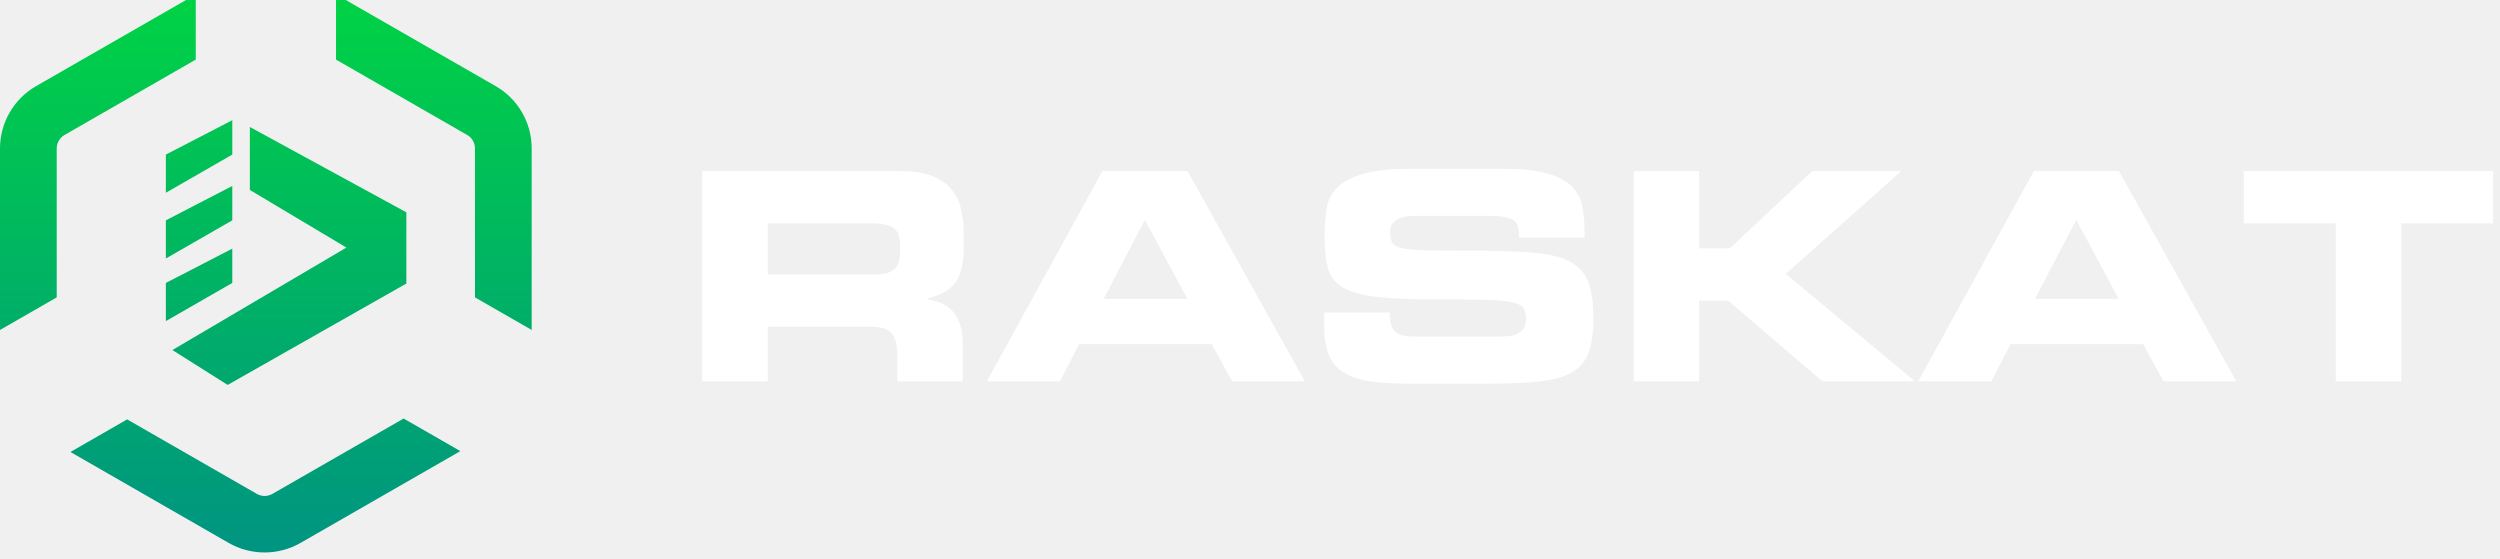
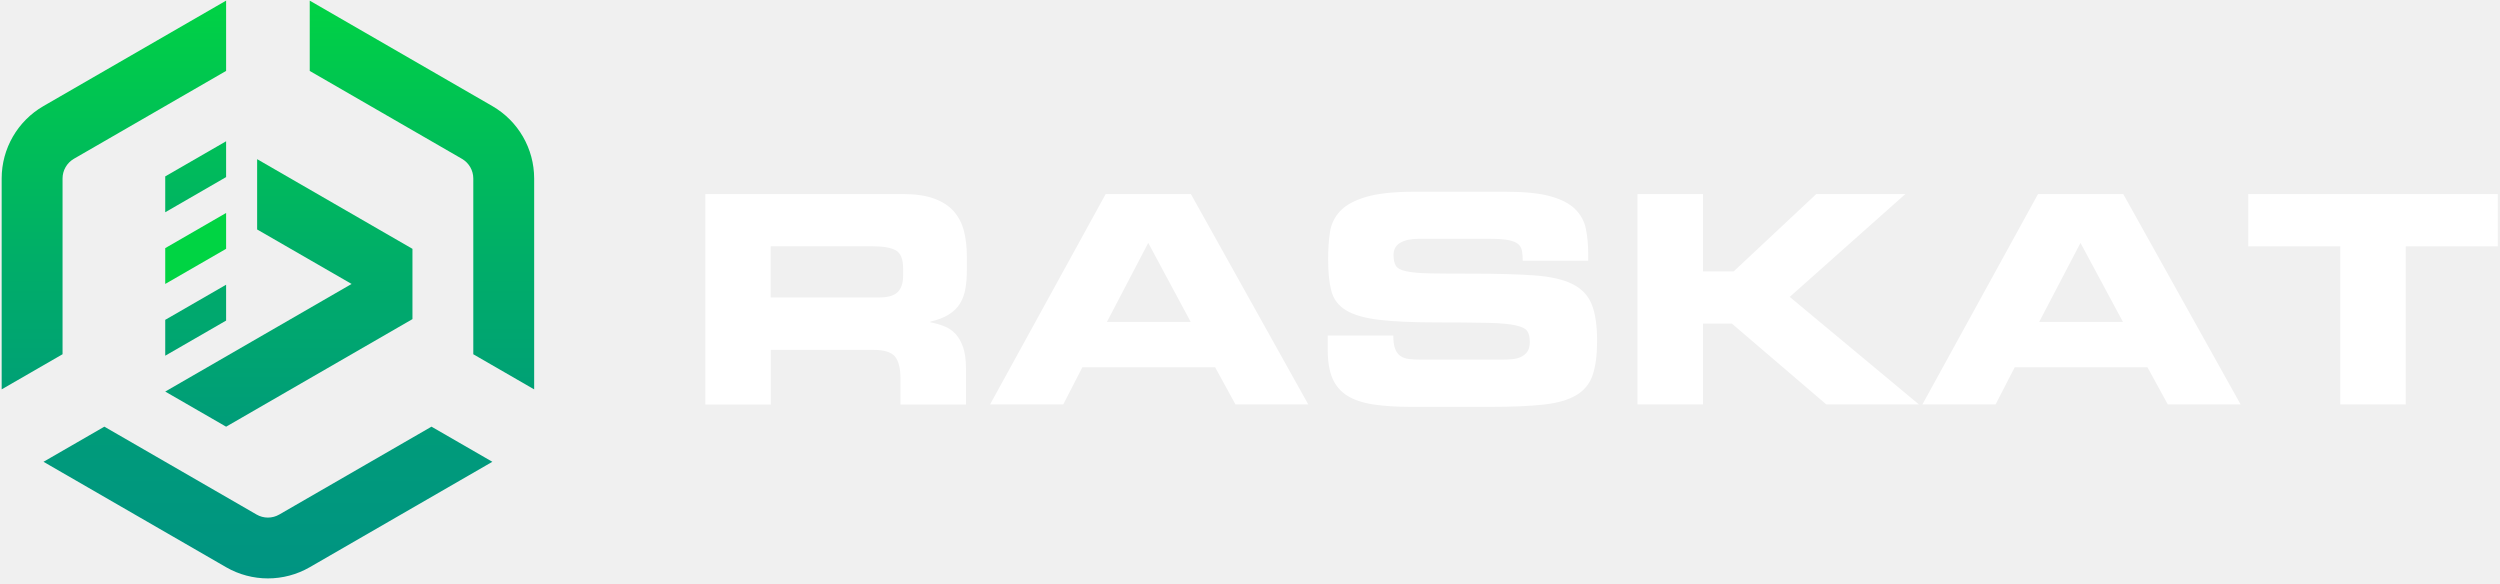
- <svg xmlns="http://www.w3.org/2000/svg" width="224" height="50" fill="none" viewBox="0 0 224 50">
-   <g clip-path="url(#bqclip0_490_11562)">
-     <path d="M62.931 15.328h17.686c1.123 0 2.06.133 2.8.405.738.272 1.322.646 1.752 1.133.43.487.733 1.07.912 1.753a9.4 9.4 0 01.264 2.303v1.196c0 .627-.045 1.19-.135 1.69a3.74 3.74 0 01-.488 1.329 3.05 3.05 0 01-1.002.974c-.43.272-.983.48-1.65.64v.05c.443.088.854.202 1.239.354.385.146.725.38 1.014.69.29.31.52.715.688 1.209.167.493.25 1.132.25 1.91v3.203h-5.863V31.9c0-.987-.173-1.67-.514-2.056-.34-.38-.97-.57-1.888-.57h-9.208v4.892h-5.863V15.328h.006zm5.857 9.258h9.69c.79 0 1.348-.158 1.676-.48.328-.324.488-.817.488-1.494v-.627c0-.835-.218-1.367-.648-1.613-.43-.24-1.112-.367-2.05-.367h-9.156v4.581zM98.776 15.328h7.629l10.506 18.832h-6.518l-1.824-3.328h-11.88l-1.714 3.328h-6.55l10.351-18.832zm.11 11.447h7.5l-3.801-7.074-3.7 7.074zM118.657 27.996h5.863c0 .506.052.899.161 1.184.103.284.263.506.475.651.212.146.475.24.789.272.316.038.688.051 1.111.051h7.18c.316 0 .623-.013.926-.038.3-.025.565-.095.802-.209.238-.114.424-.272.566-.48.14-.21.21-.494.21-.861 0-.418-.075-.735-.224-.962-.148-.228-.501-.399-1.054-.52-.551-.12-1.38-.195-2.479-.22a205.996 205.996 0 00-4.475-.039c-2.203 0-3.95-.075-5.253-.234-1.303-.158-2.292-.443-2.973-.86-.681-.418-1.111-.994-1.304-1.728-.192-.734-.288-1.683-.288-2.848 0-.847.05-1.645.16-2.379a3.457 3.457 0 01.911-1.91c.502-.539 1.273-.963 2.313-1.273 1.041-.31 2.478-.468 4.328-.468h8.182c1.687 0 3.023.133 4 .405.977.272 1.714.652 2.215 1.145.5.494.823 1.082.963 1.753.142.677.212 1.43.212 2.265v.602h-5.862c0-.348-.02-.64-.065-.886a1.036 1.036 0 00-.34-.601c-.186-.159-.469-.272-.861-.355-.385-.076-.918-.114-1.586-.114h-6.492c-.668 0-1.207.114-1.612.349-.404.234-.61.6-.61 1.107 0 .417.072.734.212.962.142.227.455.392.937.493.483.102 1.188.165 2.113.184.925.019 2.171.025 3.738.025 2.272 0 4.135.05 5.599.158 1.458.102 2.608.367 3.429.779.829.417 1.4 1.025 1.715 1.822.315.797.476 1.88.476 3.253 0 1.265-.136 2.284-.399 3.056a3.261 3.261 0 01-1.452 1.797c-.706.424-1.669.71-2.902.848-1.232.14-2.826.209-4.778.209h-7.101c-1.337 0-2.48-.076-3.417-.221-.945-.146-1.714-.405-2.312-.779a3.317 3.317 0 01-1.323-1.55c-.283-.658-.424-1.5-.424-2.525v-1.31zM146.379 15.328h5.863v6.923h2.748l7.391-6.923h7.975l-10.35 9.207 11.565 9.625h-8.29l-8.45-7.233h-2.589v7.233h-5.863V15.328zM182.232 15.328h7.628l10.506 18.832h-6.517l-1.824-3.328h-11.88l-1.714 3.328h-6.551l10.352-18.832zm.102 11.447h7.5l-3.8-7.074-3.7 7.074zM201.054 15.328h22.333v4.683h-8.238v14.15h-5.865V20.01h-8.237v-4.683h.007z" fill="#fff" />
-     <path d="M24.402 44.255c-.43.244-.956.244-1.384 0l-11.626-6.678-5.082 2.92 14.16 8.139a6.49 6.49 0 006.473 0l14.303-8.216-5.082-2.92-11.762 6.755z" fill="url(#bqpaint0_linear_490_11562)" />
-     <path d="M44.41 7.716L30.107-.5v5.84l11.755 6.756c.43.243.695.704.695 1.197v13.352l5.082 2.92V13.294a6.422 6.422 0 00-3.23-5.578z" fill="url(#bqpaint1_linear_490_11562)" />
-     <path d="M17.54-.5L3.235 7.716A6.442 6.442 0 000 13.293v16.272l5.082-2.92V13.294c0-.494.266-.948.695-1.198L17.54 5.34V-.5z" fill="url(#bqpaint2_linear_490_11562)" />
-     <path d="M14.861 17.27l5.953-3.42v-3.08l-5.953 3.08v3.42z" fill="url(#bqpaint3_linear_490_11562)" />
-     <path d="M20.814 16.661l-5.953 3.08v3.42l5.953-3.42v-3.08z" fill="url(#bqpaint4_linear_490_11562)" />
-     <path d="M14.861 28.77l5.953-3.419v-3.074l-5.953 3.074v3.42z" fill="url(#bqpaint5_linear_490_11562)" />
-     <path d="M15.447 31.364l4.952 3.125 16.012-9.086v-6.378l-14.024-7.646v5.641l8.65 5.162-15.59 9.182z" fill="url(#bqpaint6_linear_490_11562)" />
+ <svg xmlns="http://www.w3.org/2000/svg" width="300" height="70" fill="none" viewBox="0 0 300 70">
+   <g clip-path="url(#bqclip0_718_19960)">
+     <path d="M84.629 23.285h23.709c1.506 0 2.763.18 3.756.544.987.364 1.774.866 2.35 1.521.576.655.982 1.431 1.225 2.35.233.914.354 1.95.354 3.09v1.606c0 .84-.057 1.595-.179 2.266a5.025 5.025 0 01-.655 1.78c-.317.507-.766.95-1.342 1.304-.575.364-1.315.645-2.213.856v.068c.597.117 1.146.27 1.664.476.518.195.972.507 1.363.924.386.417.697.961.919 1.621.222.66.338 1.516.338 2.562v4.294h-7.859V45.51c0-1.325-.233-2.24-.687-2.757-.454-.507-1.299-.766-2.53-.766H92.499v6.56h-7.86V23.29h.012l-.022-.005zm7.854 12.412h12.993c1.057 0 1.807-.212 2.245-.645.438-.433.654-1.093.654-2.001v-.84c0-1.12-.29-1.833-.871-2.166-.576-.322-1.489-.49-2.746-.49H92.483v6.142zM132.682 23.285h10.225l14.086 25.246h-8.736l-2.445-4.463h-15.924l-2.298 4.463h-8.783l13.875-25.246zm.148 15.348h10.056l-5.097-9.486-4.959 9.486zM159.339 40.264h7.859c0 .681.069 1.204.216 1.584.138.38.354.676.639.872.286.195.64.322 1.057.364.422.053.924.069 1.489.069h9.623c.423 0 .835-.016 1.242-.053a2.971 2.971 0 001.072-.28c.317-.153.57-.364.76-.644.191-.28.28-.66.28-1.152 0-.56-.1-.982-.301-1.288-.2-.307-.67-.534-1.415-.698-.74-.163-1.849-.264-3.322-.295a288.107 288.107 0 00-6-.053c-2.953 0-5.298-.1-7.041-.312-1.748-.211-3.074-.592-3.988-1.151-.913-.56-1.489-1.331-1.748-2.314-.259-.982-.385-2.255-.385-3.818 0-1.136.068-2.208.211-3.19a4.616 4.616 0 011.22-2.562c.671-.724 1.706-1.289 3.1-1.706 1.395-.417 3.323-.629 5.805-.629h10.97c2.261 0 4.051.18 5.361.544 1.31.365 2.297.872 2.968 1.537a4.534 4.534 0 011.289 2.35c.19.91.285 1.918.285 3.038v.808h-7.859a6.39 6.39 0 00-.09-1.189 1.384 1.384 0 00-.454-.808c-.248-.211-.629-.364-1.151-.475-.518-.1-1.231-.153-2.124-.153h-8.704c-.892 0-1.616.153-2.16.465-.544.311-.819.808-.819 1.484 0 .56.095.982.285 1.288.191.307.613.529 1.258.66.649.138 1.595.222 2.83.249 1.242.026 2.911.032 5.013.032 3.047 0 5.546.068 7.505.21 1.954.138 3.497.492 4.595 1.047 1.115.56 1.875 1.373 2.303 2.445.423 1.067.639 2.52.639 4.363 0 1.695-.18 3.063-.533 4.098a4.358 4.358 0 01-1.949 2.409c-.946.57-2.234.95-3.888 1.135-1.653.185-3.787.28-6.406.28h-9.523c-1.791 0-3.322-.1-4.579-.296-1.268-.195-2.298-.544-3.101-1.045a4.485 4.485 0 01-1.774-2.076c-.381-.882-.571-2.012-.571-3.386v-1.758h.011zM196.5 23.285h7.859v9.28h3.687l9.908-9.28h10.69l-13.875 12.343 15.502 12.903h-11.113l-11.329-9.697h-3.47v9.697H196.5V23.285zM244.563 23.285h10.225l14.086 25.246h-8.736l-2.445-4.463h-15.925l-2.297 4.463h-8.783l13.875-25.246zm.137 15.348h10.056l-5.097-9.486-4.959 9.486zM269.8 23.285h29.936v6.274h-11.044v18.972h-7.859V29.56h-11.044v-6.275h.011z" fill="#fff" />
+     <path d="M37.168 8.513l18.27 10.548a2.728 2.728 0 011.357 2.355v21.095l7.304 4.215v-25.31a10.03 10.03 0 00-5.012-8.683L37.168.078v8.435z" fill="url(#bqpaint0_linear_718_19960)" />
+     <path d="M51.777 51.2l-18.27 10.547a2.724 2.724 0 01-1.357.364c-.475 0-.945-.127-1.357-.364l-18.27-10.548-7.304 4.215 21.919 12.655a10.045 10.045 0 0010.025 0l21.919-12.655-7.305-4.215z" fill="url(#bqpaint1_linear_718_19960)" />
+     <path d="M7.506 42.507V21.412c0-.966.523-1.87 1.357-2.355l18.27-10.548V.074L5.212 12.73a10.03 10.03 0 00-5.012 8.683v25.31l7.305-4.215z" fill="url(#bqpaint2_linear_718_19960)" />
+     <path d="M27.133 16.951l-7.305 4.215v4.304l7.305-4.22v-4.299z" fill="url(#bqpaint3_linear_718_19960)" />
+     <path d="M27.133 25.554l-7.305 4.22v4.3l7.305-4.215v-4.305z" fill="url(#bqpaint4_linear_718_19960)" />
+     <path d="M27.133 34.166l-7.305 4.215v4.304l7.305-4.215v-4.304z" fill="url(#bqpaint5_linear_718_19960)" />
+     <path d="M30.856 19.1v8.436l11.335 6.538-22.363 12.914 7.305 4.215 22.362-12.909V29.86L30.856 19.1z" fill="url(#bqpaint6_linear_718_19960)" />
  </g>
  <defs>
-     <linearGradient id="bqpaint0_linear_490_11562" x1="26" y1="-.511" x2="26" y2="49.511" gradientUnits="userSpaceOnUse">
-       <stop stop-color="#00D344" />
-       <stop offset="1" stop-color="#009482" />
+     <linearGradient id="bqpaint0_linear_718_19960" x1="50.636" y1="69.3" x2="50.636" y2="-.598" gradientUnits="userSpaceOnUse">
+       <stop stop-color="#009482" />
+       <stop offset=".22" stop-color="#009A7B" />
+       <stop offset=".55" stop-color="#00AE68" />
+       <stop offset=".93" stop-color="#00CD49" />
+       <stop offset="1" stop-color="#00D443" />
    </linearGradient>
-     <linearGradient id="bqpaint1_linear_490_11562" x1="26" y1="-.511" x2="26" y2="49.511" gradientUnits="userSpaceOnUse">
-       <stop stop-color="#00D344" />
-       <stop offset="1" stop-color="#009482" />
+     <linearGradient id="bqpaint1_linear_718_19960" x1="32.15" y1="69.299" x2="32.15" y2="-.598" gradientUnits="userSpaceOnUse">
+       <stop stop-color="#009482" />
+       <stop offset=".22" stop-color="#009A7B" />
+       <stop offset=".55" stop-color="#00AE68" />
+       <stop offset=".93" stop-color="#00CD49" />
+       <stop offset="1" stop-color="#00D443" />
    </linearGradient>
-     <linearGradient id="bqpaint2_linear_490_11562" x1="26" y1="-.511" x2="26" y2="49.511" gradientUnits="userSpaceOnUse">
-       <stop stop-color="#00D344" />
-       <stop offset="1" stop-color="#009482" />
+     <linearGradient id="bqpaint2_linear_718_19960" x1="13.664" y1="69.302" x2="13.664" y2="-.596" gradientUnits="userSpaceOnUse">
+       <stop stop-color="#009482" />
+       <stop offset=".22" stop-color="#009A7B" />
+       <stop offset=".55" stop-color="#00AE68" />
+       <stop offset=".93" stop-color="#00CD49" />
+       <stop offset="1" stop-color="#00D443" />
    </linearGradient>
-     <linearGradient id="bqpaint3_linear_490_11562" x1="26" y1="-.511" x2="26" y2="49.511" gradientUnits="userSpaceOnUse">
-       <stop stop-color="#00D344" />
-       <stop offset="1" stop-color="#009482" />
+     <linearGradient id="bqpaint3_linear_718_19960" x1="23.478" y1="69.303" x2="23.478" y2="-.595" gradientUnits="userSpaceOnUse">
+       <stop stop-color="#009482" />
+       <stop offset=".22" stop-color="#009A7B" />
+       <stop offset=".55" stop-color="#00AE68" />
+       <stop offset=".93" stop-color="#00CD49" />
+       <stop offset="1" stop-color="#00D443" />
    </linearGradient>
-     <linearGradient id="bqpaint4_linear_490_11562" x1="26" y1="-.511" x2="26" y2="49.511" gradientUnits="userSpaceOnUse">
-       <stop stop-color="#00D344" />
-       <stop offset="1" stop-color="#009482" />
+     <linearGradient id="bqpaint4_linear_718_19960" x1="23.478" y1="-249.294" x2="23.478" y2="-.595" gradientUnits="userSpaceOnUse">
+       <stop stop-color="#009482" />
+       <stop offset=".22" stop-color="#009A7B" />
+       <stop offset=".55" stop-color="#00AE68" />
+       <stop offset=".93" stop-color="#00CD49" />
+       <stop offset="1" stop-color="#00D443" />
    </linearGradient>
-     <linearGradient id="bqpaint5_linear_490_11562" x1="26" y1="-.511" x2="26" y2="49.511" gradientUnits="userSpaceOnUse">
-       <stop stop-color="#00D344" />
-       <stop offset="1" stop-color="#009482" />
+     <linearGradient id="bqpaint5_linear_718_19960" x1="23.478" y1="69.305" x2="23.478" y2="-.593" gradientUnits="userSpaceOnUse">
+       <stop stop-color="#009482" />
+       <stop offset=".22" stop-color="#009A7B" />
+       <stop offset=".55" stop-color="#00AE68" />
+       <stop offset=".93" stop-color="#00CD49" />
+       <stop offset="1" stop-color="#00D443" />
    </linearGradient>
-     <linearGradient id="bqpaint6_linear_490_11562" x1="26" y1="-.511" x2="26" y2="49.511" gradientUnits="userSpaceOnUse">
-       <stop stop-color="#00D344" />
-       <stop offset="1" stop-color="#009482" />
+     <linearGradient id="bqpaint6_linear_718_19960" x1="34.659" y1="69.303" x2="34.659" y2="-.595" gradientUnits="userSpaceOnUse">
+       <stop stop-color="#009482" />
+       <stop offset=".22" stop-color="#009A7B" />
+       <stop offset=".55" stop-color="#00AE68" />
+       <stop offset=".93" stop-color="#00CD49" />
+       <stop offset="1" stop-color="#00D443" />
    </linearGradient>
-     <clipPath id="bqclip0_490_11562">
-       <path fill="#fff" d="M0 0h223.387v50H0z" />
+     <clipPath id="bqclip0_718_19960">
+       <path fill="#fff" d="M0 0h300v69.718H0z" />
    </clipPath>
  </defs>
</svg>
